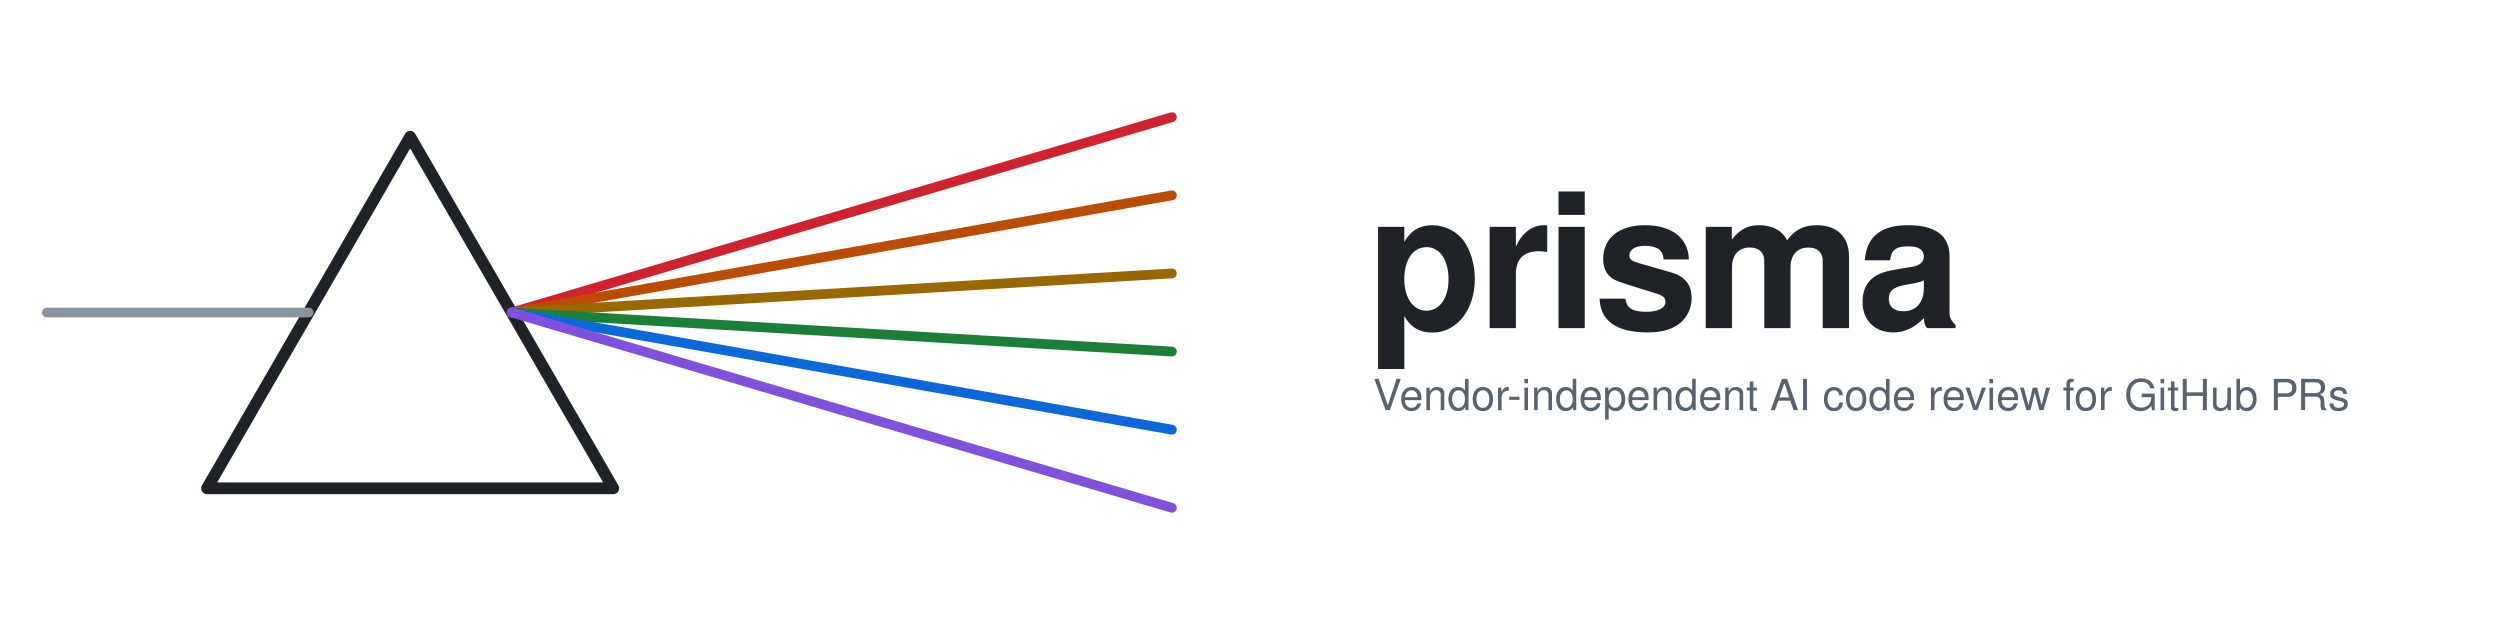
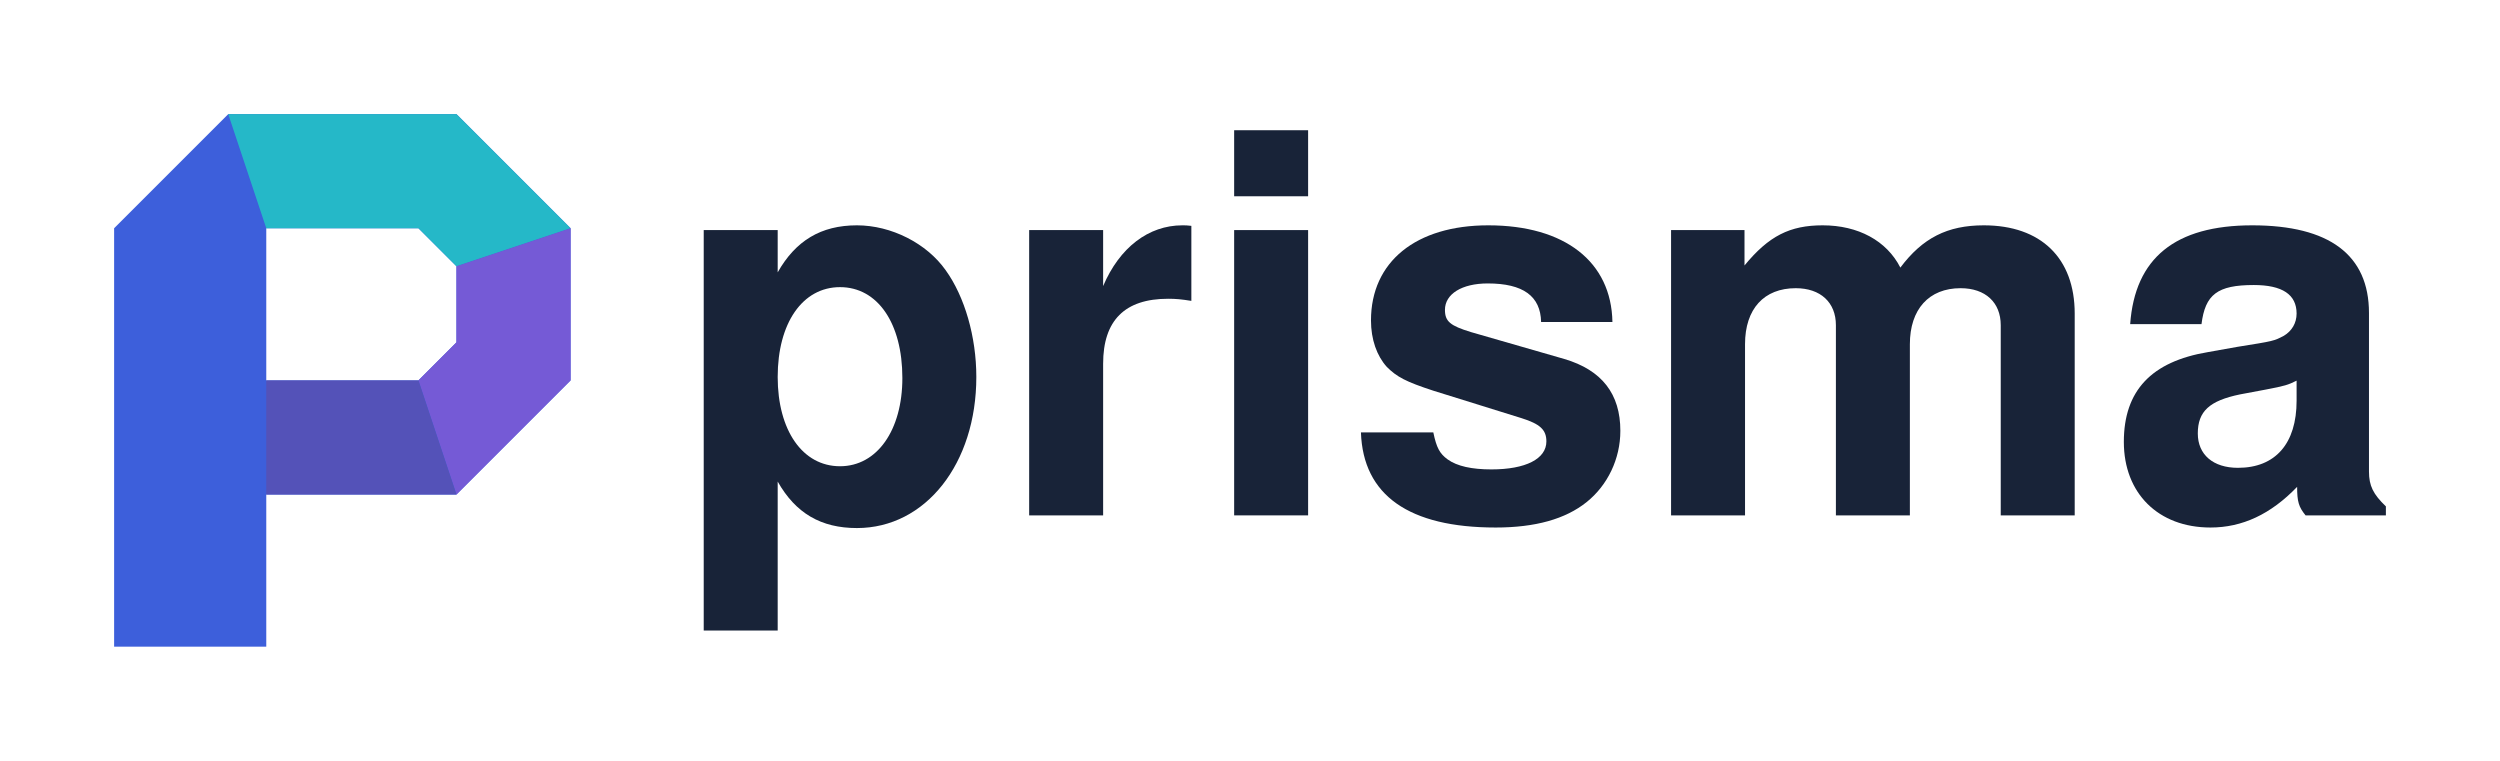
- <svg xmlns="http://www.w3.org/2000/svg" viewBox="0 0 1280 320" width="1280" height="320" role="img" aria-labelledby="t d">
-   <g fill="none" stroke-linecap="round" stroke-linejoin="round">
-     <path d="M210 70 L314 250 L106 250 Z" stroke="#1f2328" stroke-width="6" />
-     <line x1="24" y1="160" x2="158" y2="160" stroke="#8c959f" stroke-width="5" stroke-linecap="round" />
-     <line x1="262" y1="160" x2="600" y2="60" stroke="#cf222e" stroke-width="5" stroke-linecap="round" />
-     <line x1="262" y1="160" x2="600" y2="100" stroke="#bc4c00" stroke-width="5" stroke-linecap="round" />
-     <line x1="262" y1="160" x2="600" y2="140" stroke="#9a6700" stroke-width="5" stroke-linecap="round" />
-     <line x1="262" y1="160" x2="600" y2="180" stroke="#1a7f37" stroke-width="5" stroke-linecap="round" />
-     <line x1="262" y1="160" x2="600" y2="220" stroke="#0969da" stroke-width="5" stroke-linecap="round" />
-     <line x1="262" y1="160" x2="600" y2="260" stroke="#8250df" stroke-width="5" stroke-linecap="round" />
-   </g>
-   <g font-family="ui-sans-serif, -apple-system, 'Segoe UI', Helvetica, Arial, sans-serif" fill="#1f2328">
-     <text x="700" y="168" font-size="96" font-weight="700" letter-spacing="-2">prisma</text>
-     <text x="703" y="210" font-size="22" font-weight="400" fill="#59636e">Vendor-independent AI code review for GitHub PRs</text>
+ <svg xmlns="http://www.w3.org/2000/svg" width="525.778" height="160" viewBox="0 0 525.778 160" role="img" aria-labelledby="title desc">
+   <g transform="translate(8 16)">
+     <path fill="#3D5FDB" fill-rule="evenodd" d="M16 120V32L40 8H88L112 32V64L88 88H48V120Z M48 32H80L88 40V56L80 64H48Z" />
+     <path fill="#25B8C8" d="M40 8H88L112 32L88 40L80 32H48Z" />
+     <path fill="#755AD6" d="M112 32V64L88 88L80 64L88 56V40Z" />
+     <path fill="#5452B8" d="M88 88H48V64H80Z" />
+     <g fill="#182338">
+       <path d="M155.556 32.389H140V116.611H155.556V85.278C159.333 91.944 164.667 95.056 172.222 95.056C186.667 95.056 197.333 81.5 197.333 63.278C197.333 54.833 194.889 46.389 190.889 40.833C186.889 35.167 179.444 31.389 172.222 31.389C164.667 31.389 159.333 34.611 155.556 41.278ZM168.667 44.389C176.556 44.389 181.778 51.944 181.778 63.5C181.778 74.5 176.444 82.056 168.667 82.056C160.778 82.056 155.556 74.5 155.556 63.278C155.556 51.944 160.778 44.389 168.667 44.389Z" />
+       <path d="M208.444 32.389V92.389H224V60.5C224 51.389 228.556 46.833 237.667 46.833C239.333 46.833 240.444 46.944 242.556 47.278V31.5C241.667 31.389 241.333 31.389 240.667 31.389C233.556 31.389 227.444 36.056 224 44.167V32.389Z" />
+       <path d="M267.111 32.389H251.556V92.389H267.111ZM267.111 11.389H251.556V25.278H267.111Z" />
+       <path d="M331.111 51.722C330.889 39.056 321.111 31.389 305 31.389C289.778 31.389 280.333 39.056 280.333 51.389C280.333 55.389 281.556 58.833 283.667 61.167C285.778 63.278 287.667 64.278 293.444 66.167L312 71.944C315.889 73.167 317.222 74.389 317.222 76.833C317.222 80.5 312.889 82.722 305.667 82.722C301.556 82.722 298.444 82.056 296.444 80.611C294.778 79.389 294.111 78.167 293.444 74.944H278.222C278.667 88.167 288.333 94.944 306.556 94.944C314.889 94.944 321.222 93.167 325.667 89.611C330.111 86.056 332.778 80.5 332.778 74.611C332.778 66.833 328.889 61.833 321 59.5L301.333 53.833C297 52.5 295.889 51.611 295.889 49.167C295.889 45.833 299.444 43.611 304.889 43.611C312.333 43.611 316 46.278 316.111 51.722Z" />
+       <path d="M343.444 32.389V92.389H359V56.389C359 48.944 363 44.611 369.667 44.611C374.889 44.611 378.111 47.611 378.111 52.389V92.389H393.667V56.389C393.667 49.056 397.667 44.611 404.333 44.611C409.556 44.611 412.778 47.611 412.778 52.389V92.389H428.333V49.944C428.333 38.278 421.222 31.389 409.222 31.389C401.556 31.389 396.333 34.056 391.667 40.278C388.778 34.611 382.778 31.389 375.333 31.389C368.444 31.389 364 33.611 358.889 39.833V32.389Z" />
+       <path d="M493.778 90.5C491.111 87.944 490.222 86.167 490.222 83.167V49.833C490.222 37.611 481.889 31.389 465.667 31.389C449.444 31.389 441 38.278 440 52.167H455C455.778 45.944 458.333 43.944 466 43.944C472 43.944 475 45.944 475 49.944C475 51.944 474 53.611 472.333 54.611C470.222 55.722 470.222 55.722 462.556 56.944L456.333 58.056C444.444 60.056 438.667 66.167 438.667 76.944C438.667 87.722 445.889 94.944 456.889 94.944C463.556 94.944 469.556 92.167 475.111 86.389C475.111 89.5 475.444 90.611 476.889 92.389H493.778ZM475 68.278C475 77.278 470.556 82.389 462.667 82.389C457.444 82.389 454.222 79.611 454.222 75.167C454.222 70.5 456.667 68.278 463.111 66.944L468.444 65.944C472.556 65.167 473.222 64.944 475 64.056Z" />
+     </g>
  </g>
</svg>
